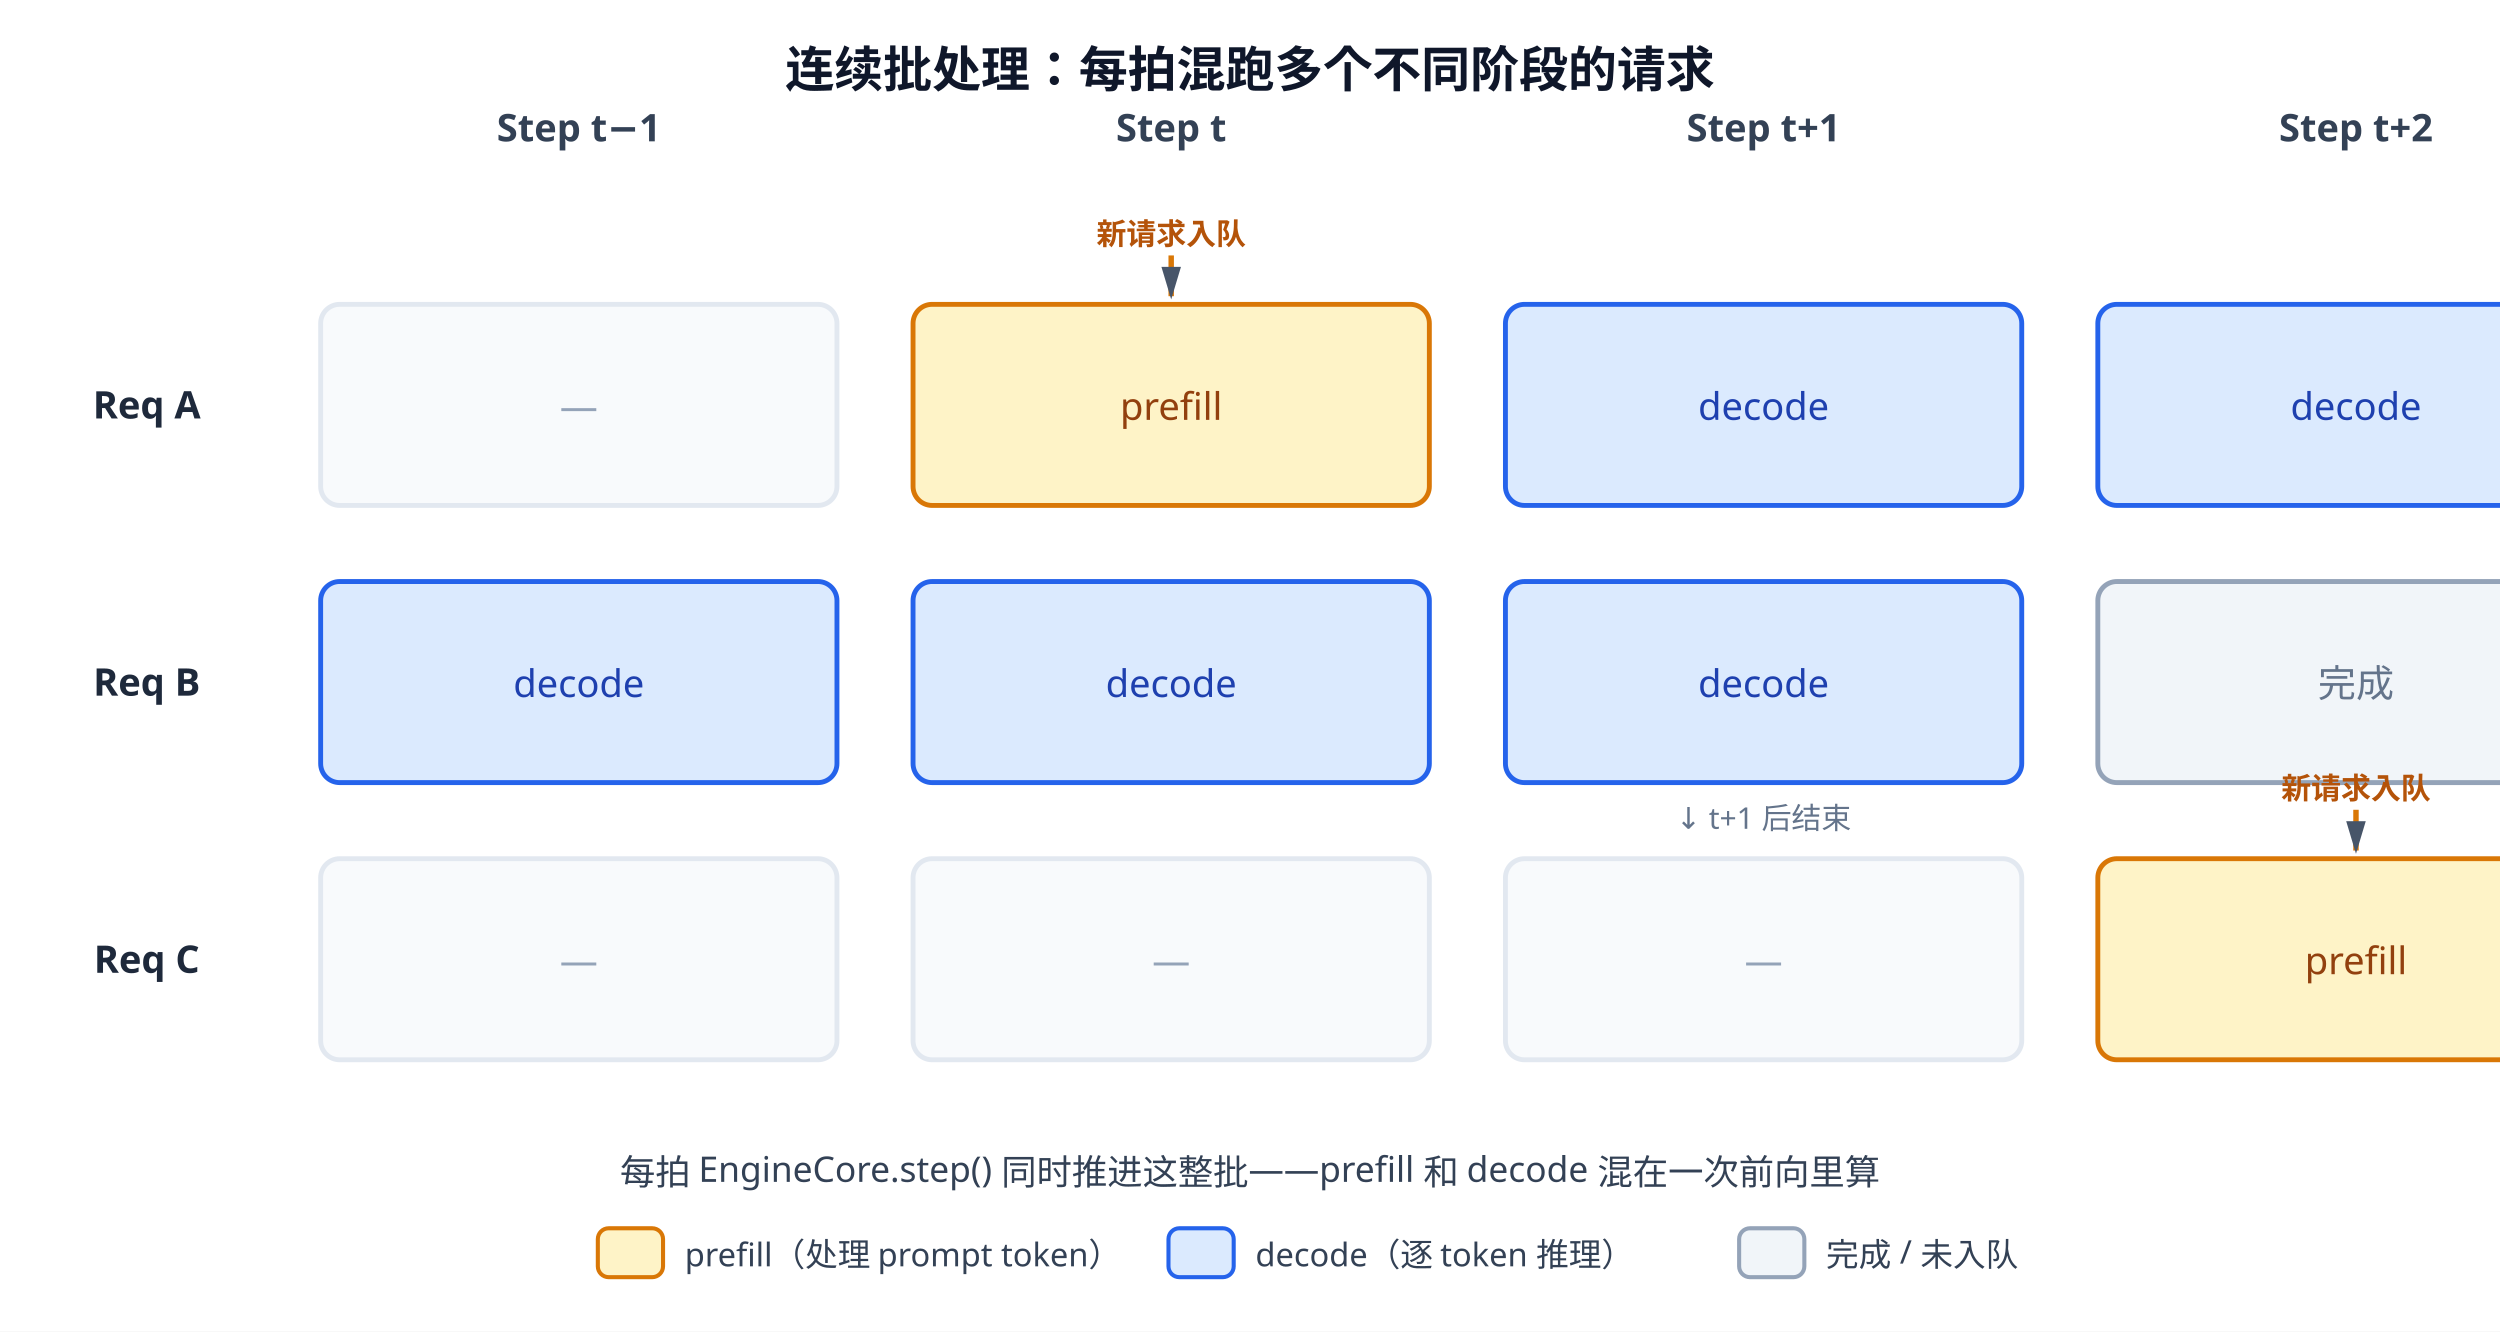
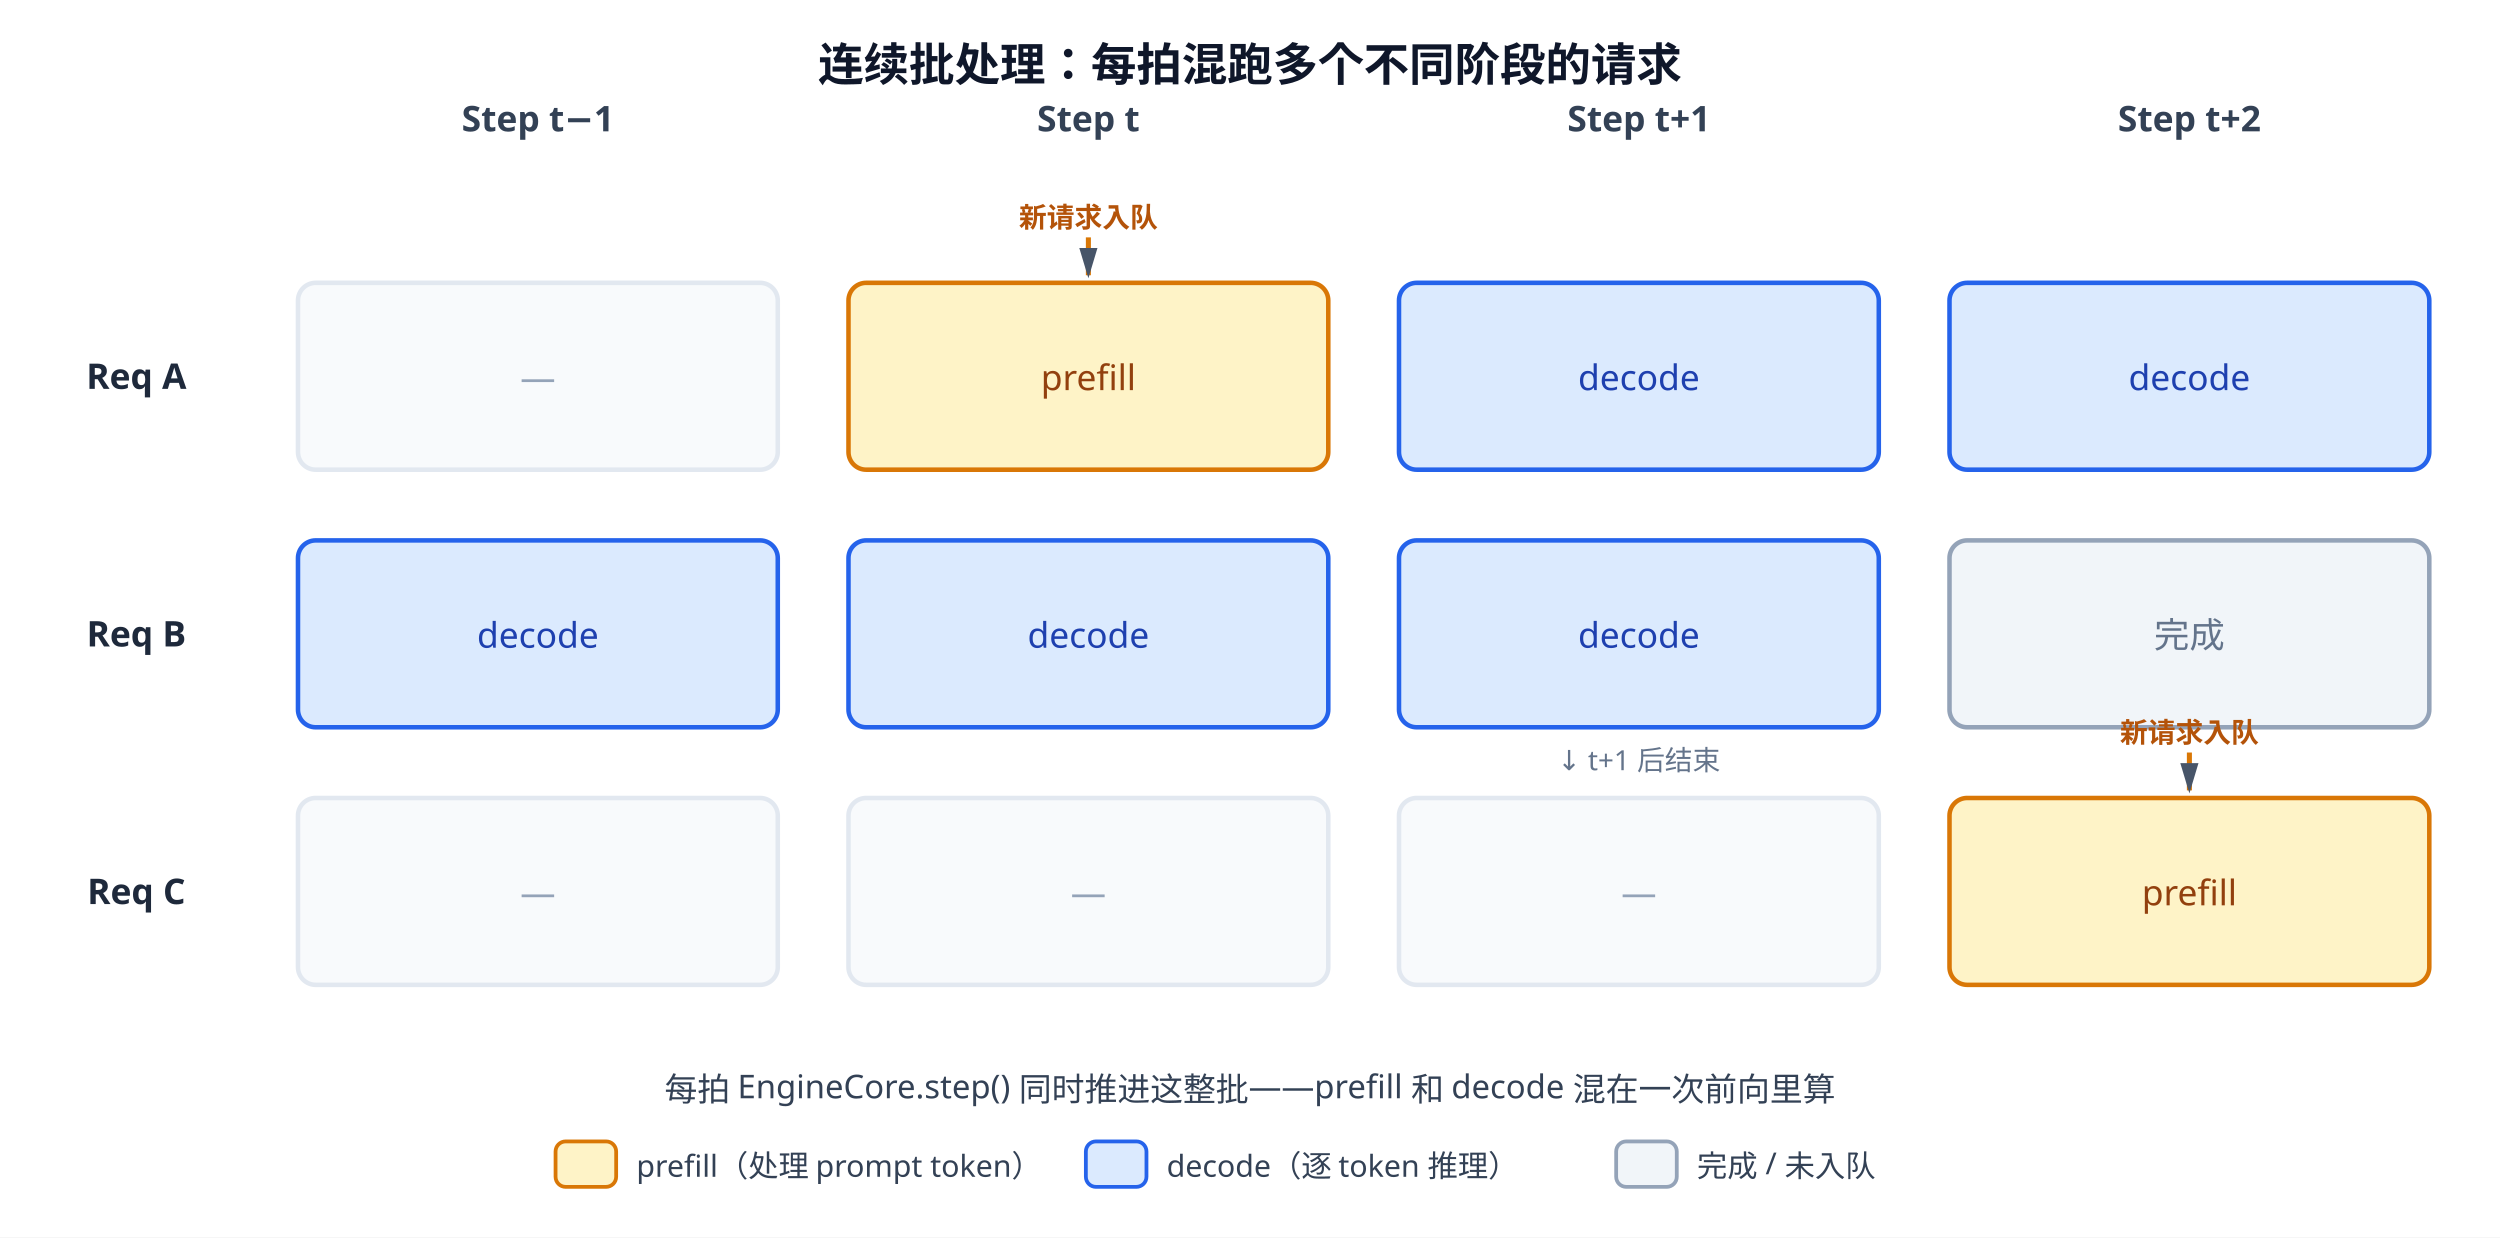
- <svg xmlns="http://www.w3.org/2000/svg" viewBox="0 0 920 490">
+ <svg xmlns="http://www.w3.org/2000/svg" viewBox="0 0 990 490">
  <defs>
    <marker id="a" viewBox="0 0 10 6" refX="9" refY="3" markerWidth="6" markerHeight="4" orient="auto">
      <path d="M0,0 L10,3 L0,6 Z" fill="#475569" />
    </marker>
  </defs>
-   <rect width="920" height="490" fill="white" />
-   <text x="460.0" y="32" font-family="sans-serif" font-size="18" text-anchor="middle" font-weight="bold" fill="#0f172a">连续批处理：每拍混跑多个不同阶段的请求</text>
+   <rect width="990" height="490" fill="white" />
+   <text x="495.0" y="32" font-family="sans-serif" font-size="18" text-anchor="middle" font-weight="bold" fill="#0f172a">连续批处理：每拍混跑多个不同阶段的请求</text>
  <text x="213.0" y="52" font-family="sans-serif" font-size="14" text-anchor="middle" font-weight="bold" fill="#334155">Step  t−1</text>
  <text x="431.0" y="52" font-family="sans-serif" font-size="14" text-anchor="middle" font-weight="bold" fill="#334155">Step  t</text>
  <text x="649.0" y="52" font-family="sans-serif" font-size="14" text-anchor="middle" font-weight="bold" fill="#334155">Step  t+1</text>
  <text x="867.0" y="52" font-family="sans-serif" font-size="14" text-anchor="middle" font-weight="bold" fill="#334155">Step  t+2</text>
  <text x="54.0" y="154.0" font-family="sans-serif" font-size="14" text-anchor="middle" font-weight="bold" fill="#1e293b">Req A</text>
  <text x="54.0" y="256.0" font-family="sans-serif" font-size="14" text-anchor="middle" font-weight="bold" fill="#1e293b">Req B</text>
  <text x="54.0" y="358.0" font-family="sans-serif" font-size="14" text-anchor="middle" font-weight="bold" fill="#1e293b">Req C</text>
  <rect x="118" y="112" width="190" height="74" rx="7" fill="#f8fafc" stroke="#e2e8f0" stroke-width="1.8" />
  <text x="213.0" y="154.5" font-family="sans-serif" font-size="14" text-anchor="middle" font-weight="normal" fill="#94a3b8">—</text>
  <rect x="336" y="112" width="190" height="74" rx="7" fill="#fef3c7" stroke="#d97706" stroke-width="1.8" />
  <text x="431.0" y="154.5" font-family="sans-serif" font-size="14" text-anchor="middle" font-weight="normal" fill="#92400e">prefill</text>
  <rect x="554" y="112" width="190" height="74" rx="7" fill="#dbeafe" stroke="#2563eb" stroke-width="1.8" />
  <text x="649.0" y="154.5" font-family="sans-serif" font-size="14" text-anchor="middle" font-weight="normal" fill="#1e40af">decode</text>
  <rect x="772" y="112" width="190" height="74" rx="7" fill="#dbeafe" stroke="#2563eb" stroke-width="1.8" />
  <text x="867.0" y="154.5" font-family="sans-serif" font-size="14" text-anchor="middle" font-weight="normal" fill="#1e40af">decode</text>
  <rect x="118" y="214" width="190" height="74" rx="7" fill="#dbeafe" stroke="#2563eb" stroke-width="1.8" />
  <text x="213.0" y="256.5" font-family="sans-serif" font-size="14" text-anchor="middle" font-weight="normal" fill="#1e40af">decode</text>
  <rect x="336" y="214" width="190" height="74" rx="7" fill="#dbeafe" stroke="#2563eb" stroke-width="1.8" />
  <text x="431.0" y="256.5" font-family="sans-serif" font-size="14" text-anchor="middle" font-weight="normal" fill="#1e40af">decode</text>
  <rect x="554" y="214" width="190" height="74" rx="7" fill="#dbeafe" stroke="#2563eb" stroke-width="1.8" />
  <text x="649.0" y="256.5" font-family="sans-serif" font-size="14" text-anchor="middle" font-weight="normal" fill="#1e40af">decode</text>
  <rect x="772" y="214" width="190" height="74" rx="7" fill="#f1f5f9" stroke="#94a3b8" stroke-width="1.8" />
  <text x="867.0" y="256.5" font-family="sans-serif" font-size="14" text-anchor="middle" font-weight="normal" fill="#64748b">完成</text>
  <rect x="118" y="316" width="190" height="74" rx="7" fill="#f8fafc" stroke="#e2e8f0" stroke-width="1.8" />
  <text x="213.0" y="358.5" font-family="sans-serif" font-size="14" text-anchor="middle" font-weight="normal" fill="#94a3b8">—</text>
  <rect x="336" y="316" width="190" height="74" rx="7" fill="#f8fafc" stroke="#e2e8f0" stroke-width="1.8" />
  <text x="431.0" y="358.5" font-family="sans-serif" font-size="14" text-anchor="middle" font-weight="normal" fill="#94a3b8">—</text>
  <rect x="554" y="316" width="190" height="74" rx="7" fill="#f8fafc" stroke="#e2e8f0" stroke-width="1.8" />
  <text x="649.0" y="358.5" font-family="sans-serif" font-size="14" text-anchor="middle" font-weight="normal" fill="#94a3b8">—</text>
  <rect x="772" y="316" width="190" height="74" rx="7" fill="#fef3c7" stroke="#d97706" stroke-width="1.8" />
  <text x="867.0" y="358.5" font-family="sans-serif" font-size="14" text-anchor="middle" font-weight="normal" fill="#92400e">prefill</text>
  <line x1="431.0" y1="94" x2="431.0" y2="109" stroke="#d97706" stroke-width="2" marker-end="url(#a)" />
  <text x="431.0" y="90" font-family="sans-serif" font-size="11" text-anchor="middle" font-weight="bold" fill="#b45309">新请求入队</text>
  <line x1="867.0" y1="298" x2="867.0" y2="313" stroke="#d97706" stroke-width="2" marker-end="url(#a)" />
  <text x="867.0" y="294" font-family="sans-serif" font-size="11" text-anchor="middle" font-weight="bold" fill="#b45309">新请求入队</text>
  <text x="649.0" y="305" font-family="sans-serif" font-size="11" text-anchor="middle" font-weight="normal" fill="#64748b">↓ t+1 后结束</text>
-   <text x="460.0" y="436" font-family="sans-serif" font-size="13" text-anchor="middle" font-weight="normal" fill="#334155">每拍 EngineCore.step() 同时推进这整批——prefill 和 decode 混在一次前向里算</text>
+   <text x="495.0" y="436" font-family="sans-serif" font-size="13" text-anchor="middle" font-weight="normal" fill="#334155">每拍 EngineCore.step() 同时推进这整批——prefill 和 decode 混在一次前向里算</text>
  <rect x="220" y="452" width="24" height="18" rx="4" fill="#fef3c7" stroke="#d97706" stroke-width="1.5" />
  <text x="252" y="466" font-family="sans-serif" font-size="12" text-anchor="start" font-weight="normal" fill="#334155">prefill（处理 prompt token）</text>
  <rect x="430" y="452" width="24" height="18" rx="4" fill="#dbeafe" stroke="#2563eb" stroke-width="1.5" />
  <text x="462" y="466" font-family="sans-serif" font-size="12" text-anchor="start" font-weight="normal" fill="#334155">decode（逐 token 推理）</text>
  <rect x="640" y="452" width="24" height="18" rx="4" fill="#f1f5f9" stroke="#94a3b8" stroke-width="1.5" />
  <text x="672" y="466" font-family="sans-serif" font-size="12" text-anchor="start" font-weight="normal" fill="#334155">完成 / 未入队</text>
</svg>
